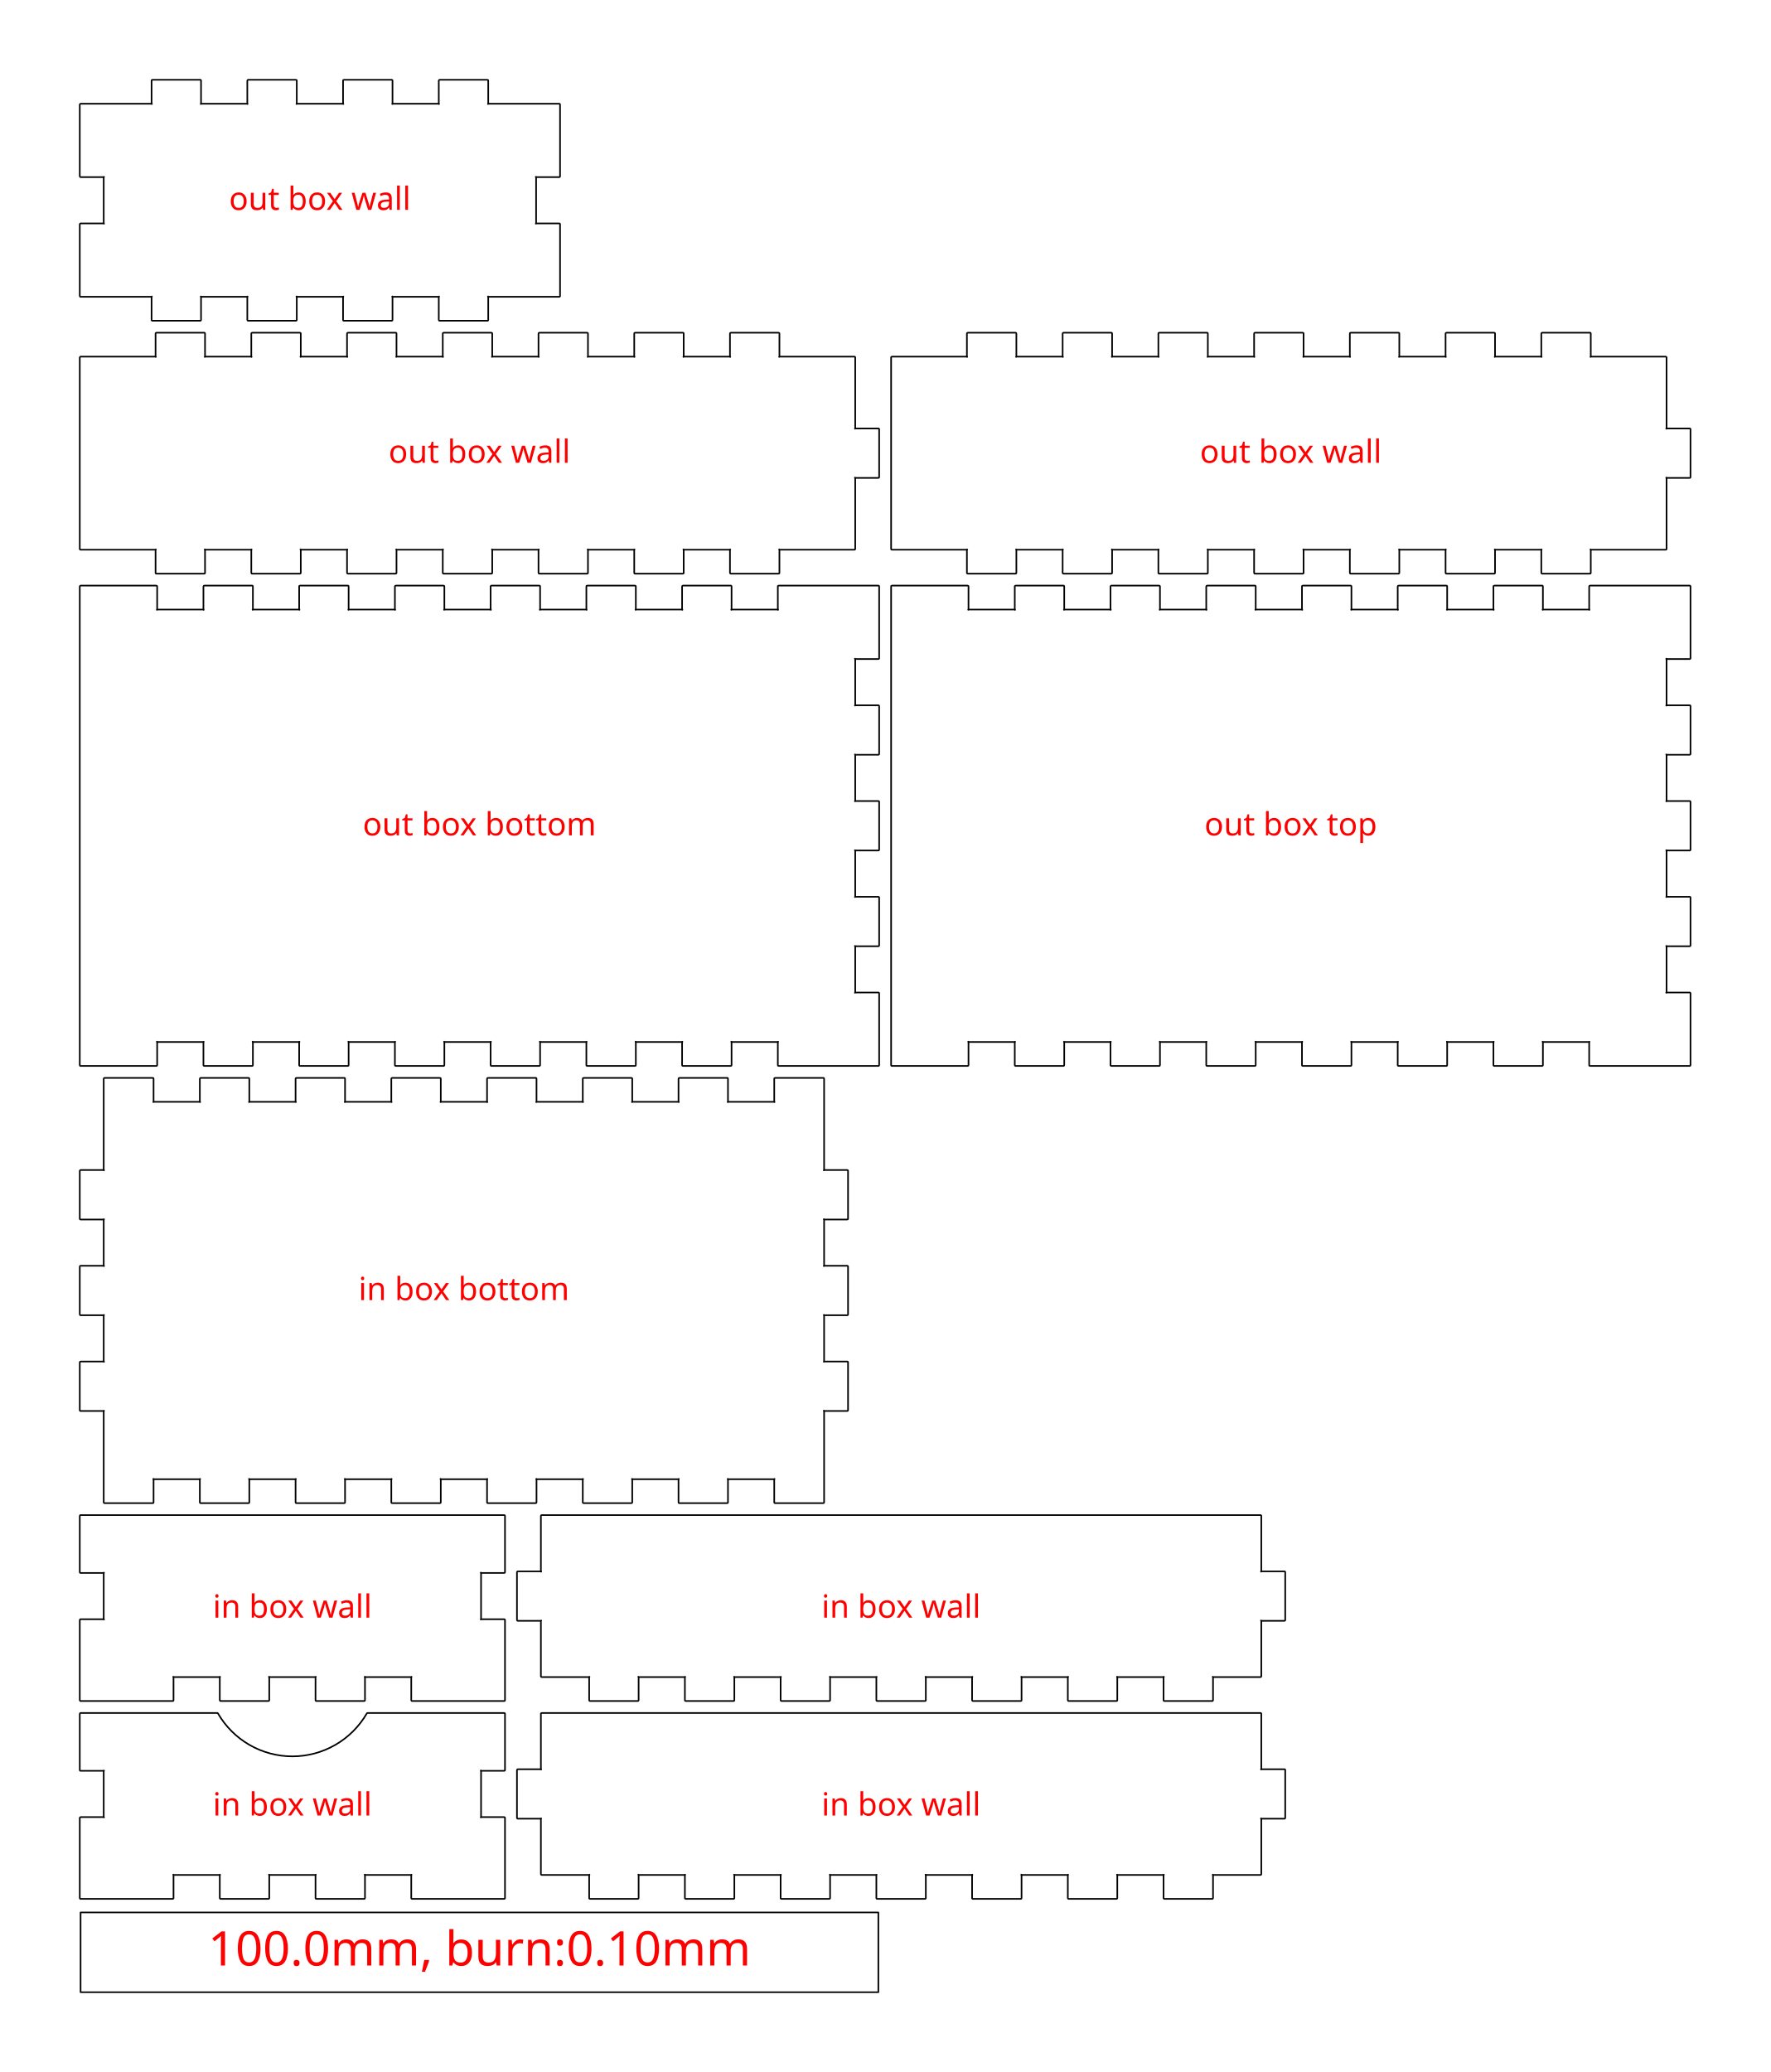
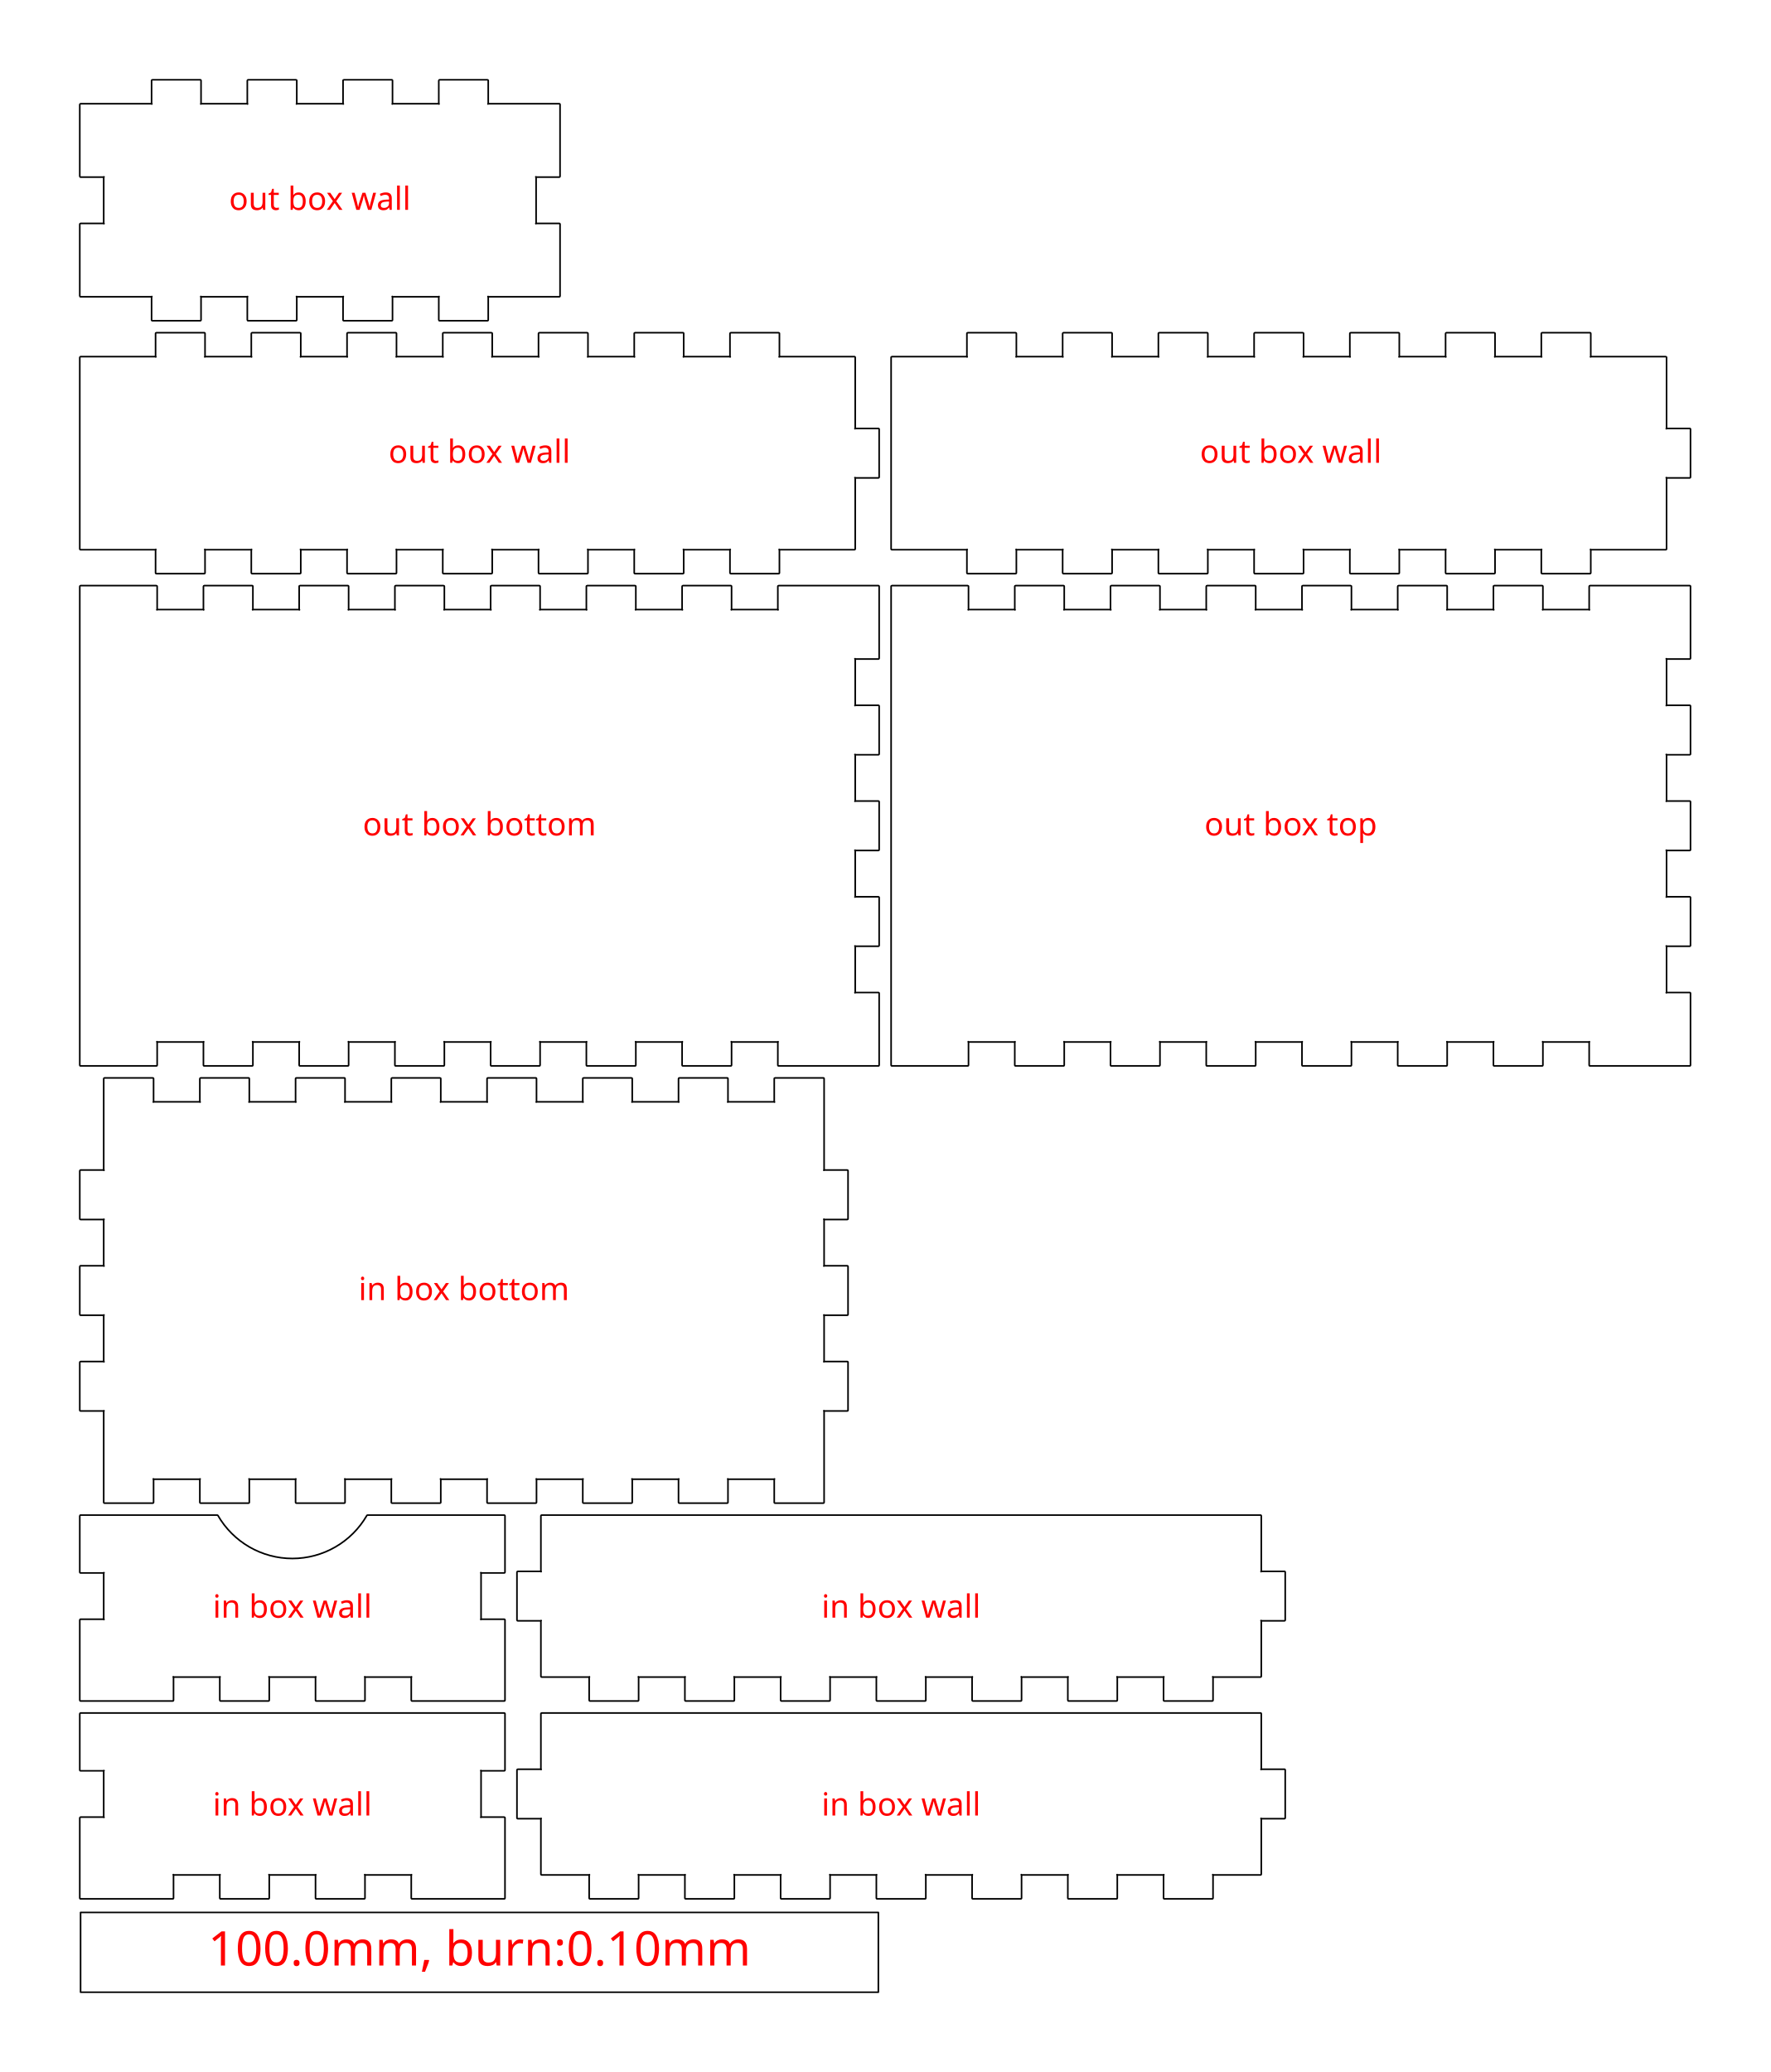
<svg xmlns="http://www.w3.org/2000/svg" height="259.70mm" viewBox="0.0 0.0 221.90 259.70" width="221.90mm">
  <g id="p-0" style="fill:none;stroke-linecap:round;stroke-linejoin:round;">
    <path d="M 10.100 249.700 H 110.100 V 239.700 H 10.100 V 249.700 Z" stroke="rgb(0,0,0)" stroke-width="0.20" />
    <text dominant-baseline="hanging" font-size="6px" style="font-family: sans-serif ; font-weight: normal; font-style: normal; fill: rgb(255,0,0)" text-anchor="middle" transform="matrix( 1.000 0.000 0.000 1.000 60.100 241.700 )">100.0mm, burn:0.10mm</text>
  </g>
  <g id="p-1" style="fill:none;stroke-linecap:round;stroke-linejoin:round;">
    <text dominant-baseline="hanging" font-size="4px" style="font-family: sans-serif ; font-weight: normal; font-style: normal; fill: rgb(255,0,0)" text-anchor="middle" transform="matrix( 1.000 0.000 0.000 1.000 36.650 224.450 )">in box wall</text>
-     <path d="M 13.100 238.000 H 21.650 C 21.705 238.000 21.750 237.955 21.750 237.900 V 235.000 C 21.750 234.900 21.650 235.000 21.750 235.000 H 27.550 C 27.650 235.000 27.550 234.900 27.550 235.000 V 237.900 C 27.550 237.955 27.595 238.000 27.650 238.000 H 33.650 C 33.705 238.000 33.750 237.955 33.750 237.900 V 235.000 C 33.750 234.900 33.650 235.000 33.750 235.000 H 39.550 C 39.650 235.000 39.550 234.900 39.550 235.000 V 237.900 C 39.550 237.955 39.595 238.000 39.650 238.000 H 45.650 C 45.705 238.000 45.750 237.955 45.750 237.900 V 235.000 C 45.750 234.900 45.650 235.000 45.750 235.000 H 51.550 C 51.650 235.000 51.550 234.900 51.550 235.000 V 237.900 C 51.550 237.955 51.595 238.000 51.650 238.000 H 60.200 H 63.200 C 63.255 238.000 63.300 237.955 63.300 237.900 V 234.900 V 227.850 C 63.300 227.795 63.255 227.750 63.200 227.750 H 60.300 C 60.200 227.750 60.300 227.850 60.300 227.750 V 221.950 C 60.300 221.850 60.200 221.950 60.300 221.950 H 63.200 C 63.255 221.950 63.300 221.905 63.300 221.850 V 214.800 C 63.300 214.745 63.255 214.700 63.200 214.700 H 60.200 H 46.070 C 46.034 214.700 46.001 214.719 45.983 214.750 C 45.037 216.388 43.677 217.749 42.039 218.695 C 40.400 219.641 38.542 220.139 36.650 220.139 C 34.758 220.139 32.900 219.641 31.261 218.695 C 29.623 217.749 28.263 216.388 27.317 214.750 C 27.299 214.719 27.266 214.700 27.230 214.700 H 13.100 H 10.100 C 10.045 214.700 10.000 214.745 10.000 214.800 V 221.850 C 10.000 221.905 10.045 221.950 10.100 221.950 H 13.000 C 13.100 221.950 13.000 221.850 13.000 221.950 V 227.750 C 13.000 227.850 13.100 227.750 13.000 227.750 H 10.100 C 10.045 227.750 10.000 227.795 10.000 227.850 V 234.900 V 237.900 C 10.000 237.955 10.045 238.000 10.100 238.000 H 13.100" stroke="rgb(0,0,0)" stroke-width="0.20" />
+     <path d="M 13.100 238.000 H 21.650 C 21.705 238.000 21.750 237.955 21.750 237.900 V 235.000 C 21.750 234.900 21.650 235.000 21.750 235.000 H 27.550 C 27.650 235.000 27.550 234.900 27.550 235.000 V 237.900 C 27.550 237.955 27.595 238.000 27.650 238.000 H 33.650 C 33.705 238.000 33.750 237.955 33.750 237.900 V 235.000 C 33.750 234.900 33.650 235.000 33.750 235.000 H 39.550 C 39.650 235.000 39.550 234.900 39.550 235.000 V 237.900 C 39.550 237.955 39.595 238.000 39.650 238.000 H 45.650 C 45.705 238.000 45.750 237.955 45.750 237.900 V 235.000 C 45.750 234.900 45.650 235.000 45.750 235.000 H 51.550 C 51.650 235.000 51.550 234.900 51.550 235.000 V 237.900 C 51.550 237.955 51.595 238.000 51.650 238.000 H 60.200 H 63.200 C 63.255 238.000 63.300 237.955 63.300 237.900 V 234.900 V 227.850 C 63.300 227.795 63.255 227.750 63.200 227.750 H 60.300 C 60.200 227.750 60.300 227.850 60.300 227.750 V 221.950 C 60.300 221.850 60.200 221.950 60.300 221.950 H 63.200 C 63.255 221.950 63.300 221.905 63.300 221.850 V 214.800 C 63.300 214.745 63.255 214.700 63.200 214.700 H 60.200 H 13.100 H 10.100 C 10.045 214.700 10.000 214.745 10.000 214.800 V 221.850 C 10.000 221.905 10.045 221.950 10.100 221.950 H 13.000 C 13.100 221.950 13.000 221.850 13.000 221.950 V 227.750 C 13.000 227.850 13.100 227.750 13.000 227.750 H 10.100 C 10.045 227.750 10.000 227.795 10.000 227.850 V 234.900 V 237.900 C 10.000 237.955 10.045 238.000 10.100 238.000 H 13.100" stroke="rgb(0,0,0)" stroke-width="0.20" />
  </g>
  <g id="p-2" style="fill:none;stroke-linecap:round;stroke-linejoin:round;">
    <text dominant-baseline="hanging" font-size="4px" style="font-family: sans-serif ; font-weight: normal; font-style: normal; fill: rgb(255,0,0)" text-anchor="middle" transform="matrix( 1.000 0.000 0.000 1.000 112.950 224.450 )">in box wall</text>
    <path d="M 67.900 235.000 H 73.850 C 73.950 235.000 73.850 234.900 73.850 235.000 V 237.900 C 73.850 237.955 73.895 238.000 73.950 238.000 H 79.950 C 80.005 238.000 80.050 237.955 80.050 237.900 V 235.000 C 80.050 234.900 79.950 235.000 80.050 235.000 H 85.850 C 85.950 235.000 85.850 234.900 85.850 235.000 V 237.900 C 85.850 237.955 85.895 238.000 85.950 238.000 H 91.950 C 92.005 238.000 92.050 237.955 92.050 237.900 V 235.000 C 92.050 234.900 91.950 235.000 92.050 235.000 H 97.850 C 97.950 235.000 97.850 234.900 97.850 235.000 V 237.900 C 97.850 237.955 97.895 238.000 97.950 238.000 H 103.950 C 104.005 238.000 104.050 237.955 104.050 237.900 V 235.000 C 104.050 234.900 103.950 235.000 104.050 235.000 H 109.850 C 109.950 235.000 109.850 234.900 109.850 235.000 V 237.900 C 109.850 237.955 109.895 238.000 109.950 238.000 H 115.950 C 116.005 238.000 116.050 237.955 116.050 237.900 V 235.000 C 116.050 234.900 115.950 235.000 116.050 235.000 H 121.850 C 121.950 235.000 121.850 234.900 121.850 235.000 V 237.900 C 121.850 237.955 121.895 238.000 121.950 238.000 H 127.950 C 128.005 238.000 128.050 237.955 128.050 237.900 V 235.000 C 128.050 234.900 127.950 235.000 128.050 235.000 H 133.850 C 133.950 235.000 133.850 234.900 133.850 235.000 V 237.900 C 133.850 237.955 133.895 238.000 133.950 238.000 H 139.950 C 140.005 238.000 140.050 237.955 140.050 237.900 V 235.000 C 140.050 234.900 139.950 235.000 140.050 235.000 H 145.850 C 145.950 235.000 145.850 234.900 145.850 235.000 V 237.900 C 145.850 237.955 145.895 238.000 145.950 238.000 H 151.950 C 152.005 238.000 152.050 237.955 152.050 237.900 V 235.000 C 152.050 234.900 151.950 235.000 152.050 235.000 H 158.000 C 158.055 235.000 158.100 234.955 158.100 234.900 V 227.950 C 158.100 227.850 158.000 227.950 158.100 227.950 H 161.000 C 161.055 227.950 161.100 227.905 161.100 227.850 V 221.850 C 161.100 221.795 161.055 221.750 161.000 221.750 H 158.100 C 158.000 221.750 158.100 221.850 158.100 221.750 V 214.800 C 158.100 214.745 158.055 214.700 158.000 214.700 H 67.900 C 67.845 214.700 67.800 214.745 67.800 214.800 V 221.750 C 67.800 221.850 67.900 221.750 67.800 221.750 H 64.900 C 64.845 221.750 64.800 221.795 64.800 221.850 V 227.850 C 64.800 227.905 64.845 227.950 64.900 227.950 H 67.800 C 67.900 227.950 67.800 227.850 67.800 227.950 V 234.900 C 67.800 234.955 67.845 235.000 67.900 235.000" stroke="rgb(0,0,0)" stroke-width="0.20" />
  </g>
  <g id="p-3" style="fill:none;stroke-linecap:round;stroke-linejoin:round;">
    <text dominant-baseline="hanging" font-size="4px" style="font-family: sans-serif ; font-weight: normal; font-style: normal; fill: rgb(255,0,0)" text-anchor="middle" transform="matrix( 1.000 0.000 0.000 1.000 112.950 199.650 )">in box wall</text>
    <path d="M 67.900 210.200 H 73.850 C 73.950 210.200 73.850 210.100 73.850 210.200 V 213.100 C 73.850 213.155 73.895 213.200 73.950 213.200 H 79.950 C 80.005 213.200 80.050 213.155 80.050 213.100 V 210.200 C 80.050 210.100 79.950 210.200 80.050 210.200 H 85.850 C 85.950 210.200 85.850 210.100 85.850 210.200 V 213.100 C 85.850 213.155 85.895 213.200 85.950 213.200 H 91.950 C 92.005 213.200 92.050 213.155 92.050 213.100 V 210.200 C 92.050 210.100 91.950 210.200 92.050 210.200 H 97.850 C 97.950 210.200 97.850 210.100 97.850 210.200 V 213.100 C 97.850 213.155 97.895 213.200 97.950 213.200 H 103.950 C 104.005 213.200 104.050 213.155 104.050 213.100 V 210.200 C 104.050 210.100 103.950 210.200 104.050 210.200 H 109.850 C 109.950 210.200 109.850 210.100 109.850 210.200 V 213.100 C 109.850 213.155 109.895 213.200 109.950 213.200 H 115.950 C 116.005 213.200 116.050 213.155 116.050 213.100 V 210.200 C 116.050 210.100 115.950 210.200 116.050 210.200 H 121.850 C 121.950 210.200 121.850 210.100 121.850 210.200 V 213.100 C 121.850 213.155 121.895 213.200 121.950 213.200 H 127.950 C 128.005 213.200 128.050 213.155 128.050 213.100 V 210.200 C 128.050 210.100 127.950 210.200 128.050 210.200 H 133.850 C 133.950 210.200 133.850 210.100 133.850 210.200 V 213.100 C 133.850 213.155 133.895 213.200 133.950 213.200 H 139.950 C 140.005 213.200 140.050 213.155 140.050 213.100 V 210.200 C 140.050 210.100 139.950 210.200 140.050 210.200 H 145.850 C 145.950 210.200 145.850 210.100 145.850 210.200 V 213.100 C 145.850 213.155 145.895 213.200 145.950 213.200 H 151.950 C 152.005 213.200 152.050 213.155 152.050 213.100 V 210.200 C 152.050 210.100 151.950 210.200 152.050 210.200 H 158.000 C 158.055 210.200 158.100 210.155 158.100 210.100 V 203.150 C 158.100 203.050 158.000 203.150 158.100 203.150 H 161.000 C 161.055 203.150 161.100 203.105 161.100 203.050 V 197.050 C 161.100 196.995 161.055 196.950 161.000 196.950 H 158.100 C 158.000 196.950 158.100 197.050 158.100 196.950 V 190.000 C 158.100 189.945 158.055 189.900 158.000 189.900 H 67.900 C 67.845 189.900 67.800 189.945 67.800 190.000 V 196.950 C 67.800 197.050 67.900 196.950 67.800 196.950 H 64.900 C 64.845 196.950 64.800 196.995 64.800 197.050 V 203.050 C 64.800 203.105 64.845 203.150 64.900 203.150 H 67.800 C 67.900 203.150 67.800 203.050 67.800 203.150 V 210.100 C 67.800 210.155 67.845 210.200 67.900 210.200" stroke="rgb(0,0,0)" stroke-width="0.20" />
  </g>
  <g id="p-4" style="fill:none;stroke-linecap:round;stroke-linejoin:round;">
    <text dominant-baseline="hanging" font-size="4px" style="font-family: sans-serif ; font-weight: normal; font-style: normal; fill: rgb(255,0,0)" text-anchor="middle" transform="matrix( 1.000 0.000 0.000 1.000 36.650 199.650 )">in box wall</text>
-     <path d="M 13.100 213.200 H 21.650 C 21.705 213.200 21.750 213.155 21.750 213.100 V 210.200 C 21.750 210.100 21.650 210.200 21.750 210.200 H 27.550 C 27.650 210.200 27.550 210.100 27.550 210.200 V 213.100 C 27.550 213.155 27.595 213.200 27.650 213.200 H 33.650 C 33.705 213.200 33.750 213.155 33.750 213.100 V 210.200 C 33.750 210.100 33.650 210.200 33.750 210.200 H 39.550 C 39.650 210.200 39.550 210.100 39.550 210.200 V 213.100 C 39.550 213.155 39.595 213.200 39.650 213.200 H 45.650 C 45.705 213.200 45.750 213.155 45.750 213.100 V 210.200 C 45.750 210.100 45.650 210.200 45.750 210.200 H 51.550 C 51.650 210.200 51.550 210.100 51.550 210.200 V 213.100 C 51.550 213.155 51.595 213.200 51.650 213.200 H 60.200 H 63.200 C 63.255 213.200 63.300 213.155 63.300 213.100 V 210.100 V 203.050 C 63.300 202.995 63.255 202.950 63.200 202.950 H 60.300 C 60.200 202.950 60.300 203.050 60.300 202.950 V 197.150 C 60.300 197.050 60.200 197.150 60.300 197.150 H 63.200 C 63.255 197.150 63.300 197.105 63.300 197.050 V 190.000 C 63.300 189.945 63.255 189.900 63.200 189.900 H 60.200 H 13.100 H 10.100 C 10.045 189.900 10.000 189.945 10.000 190.000 V 197.050 C 10.000 197.105 10.045 197.150 10.100 197.150 H 13.000 C 13.100 197.150 13.000 197.050 13.000 197.150 V 202.950 C 13.000 203.050 13.100 202.950 13.000 202.950 H 10.100 C 10.045 202.950 10.000 202.995 10.000 203.050 V 210.100 V 213.100 C 10.000 213.155 10.045 213.200 10.100 213.200 H 13.100" stroke="rgb(0,0,0)" stroke-width="0.20" />
+     <path d="M 13.100 213.200 H 21.650 C 21.705 213.200 21.750 213.155 21.750 213.100 V 210.200 C 21.750 210.100 21.650 210.200 21.750 210.200 H 27.550 C 27.650 210.200 27.550 210.100 27.550 210.200 V 213.100 C 27.550 213.155 27.595 213.200 27.650 213.200 H 33.650 C 33.705 213.200 33.750 213.155 33.750 213.100 V 210.200 C 33.750 210.100 33.650 210.200 33.750 210.200 H 39.550 C 39.650 210.200 39.550 210.100 39.550 210.200 V 213.100 C 39.550 213.155 39.595 213.200 39.650 213.200 H 45.650 C 45.705 213.200 45.750 213.155 45.750 213.100 V 210.200 C 45.750 210.100 45.650 210.200 45.750 210.200 H 51.550 C 51.650 210.200 51.550 210.100 51.550 210.200 V 213.100 C 51.550 213.155 51.595 213.200 51.650 213.200 H 60.200 H 63.200 C 63.255 213.200 63.300 213.155 63.300 213.100 V 210.100 V 203.050 C 63.300 202.995 63.255 202.950 63.200 202.950 H 60.300 C 60.200 202.950 60.300 203.050 60.300 202.950 V 197.150 C 60.300 197.050 60.200 197.150 60.300 197.150 H 63.200 C 63.255 197.150 63.300 197.105 63.300 197.050 V 190.000 C 63.300 189.945 63.255 189.900 63.200 189.900 H 60.200 H 46.070 C 46.034 189.900 46.001 189.919 45.983 189.950 C 45.037 191.588 43.677 192.949 42.039 193.895 C 40.400 194.841 38.542 195.339 36.650 195.339 C 34.758 195.339 32.900 194.841 31.261 193.895 C 29.623 192.949 28.263 191.588 27.317 189.950 C 27.299 189.919 27.266 189.900 27.230 189.900 H 13.100 H 10.100 C 10.045 189.900 10.000 189.945 10.000 190.000 V 197.050 C 10.000 197.105 10.045 197.150 10.100 197.150 H 13.000 C 13.100 197.150 13.000 197.050 13.000 197.150 V 202.950 C 13.000 203.050 13.100 202.950 13.000 202.950 H 10.100 C 10.045 202.950 10.000 202.995 10.000 203.050 V 210.100 V 213.100 C 10.000 213.155 10.045 213.200 10.100 213.200 H 13.100" stroke="rgb(0,0,0)" stroke-width="0.20" />
  </g>
  <g id="p-5" style="fill:none;stroke-linecap:round;stroke-linejoin:round;">
    <text dominant-baseline="hanging" font-size="4px" style="font-family: sans-serif ; font-weight: normal; font-style: normal; fill: rgb(255,0,0)" text-anchor="middle" transform="matrix( 1.000 0.000 0.000 1.000 58.150 159.850 )">in box bottom</text>
    <path d="M 13.100 188.400 H 19.150 C 19.205 188.400 19.250 188.355 19.250 188.300 V 185.400 C 19.250 185.300 19.150 185.400 19.250 185.400 H 25.050 C 25.150 185.400 25.050 185.300 25.050 185.400 V 188.300 C 25.050 188.355 25.095 188.400 25.150 188.400 H 31.150 C 31.205 188.400 31.250 188.355 31.250 188.300 V 185.400 C 31.250 185.300 31.150 185.400 31.250 185.400 H 37.050 C 37.150 185.400 37.050 185.300 37.050 185.400 V 188.300 C 37.050 188.355 37.095 188.400 37.150 188.400 H 43.150 C 43.205 188.400 43.250 188.355 43.250 188.300 V 185.400 C 43.250 185.300 43.150 185.400 43.250 185.400 H 49.050 C 49.150 185.400 49.050 185.300 49.050 185.400 V 188.300 C 49.050 188.355 49.095 188.400 49.150 188.400 H 55.150 C 55.205 188.400 55.250 188.355 55.250 188.300 V 185.400 C 55.250 185.300 55.150 185.400 55.250 185.400 H 61.050 C 61.150 185.400 61.050 185.300 61.050 185.400 V 188.300 C 61.050 188.355 61.095 188.400 61.150 188.400 H 67.150 C 67.205 188.400 67.250 188.355 67.250 188.300 V 185.400 C 67.250 185.300 67.150 185.400 67.250 185.400 H 73.050 C 73.150 185.400 73.050 185.300 73.050 185.400 V 188.300 C 73.050 188.355 73.095 188.400 73.150 188.400 H 79.150 C 79.205 188.400 79.250 188.355 79.250 188.300 V 185.400 C 79.250 185.300 79.150 185.400 79.250 185.400 H 85.050 C 85.150 185.400 85.050 185.300 85.050 185.400 V 188.300 C 85.050 188.355 85.095 188.400 85.150 188.400 H 91.150 C 91.205 188.400 91.250 188.355 91.250 188.300 V 185.400 C 91.250 185.300 91.150 185.400 91.250 185.400 H 97.050 C 97.150 185.400 97.050 185.300 97.050 185.400 V 188.300 C 97.050 188.355 97.095 188.400 97.150 188.400 H 103.200 C 103.255 188.400 103.300 188.355 103.300 188.300 V 185.300 V 176.850 C 103.300 176.750 103.200 176.850 103.300 176.850 H 106.200 C 106.255 176.850 106.300 176.805 106.300 176.750 V 170.750 C 106.300 170.695 106.255 170.650 106.200 170.650 H 103.300 C 103.200 170.650 103.300 170.750 103.300 170.650 V 164.850 C 103.300 164.750 103.200 164.850 103.300 164.850 H 106.200 C 106.255 164.850 106.300 164.805 106.300 164.750 V 158.750 C 106.300 158.695 106.255 158.650 106.200 158.650 H 103.300 C 103.200 158.650 103.300 158.750 103.300 158.650 V 152.850 C 103.300 152.750 103.200 152.850 103.300 152.850 H 106.200 C 106.255 152.850 106.300 152.805 106.300 152.750 V 146.750 C 106.300 146.695 106.255 146.650 106.200 146.650 H 103.300 C 103.200 146.650 103.300 146.750 103.300 146.650 V 138.200 V 135.200 C 103.300 135.145 103.255 135.100 103.200 135.100 H 97.150 C 97.095 135.100 97.050 135.145 97.050 135.200 V 138.100 C 97.050 138.200 97.150 138.100 97.050 138.100 H 91.250 C 91.150 138.100 91.250 138.200 91.250 138.100 V 135.200 C 91.250 135.145 91.205 135.100 91.150 135.100 H 85.150 C 85.095 135.100 85.050 135.145 85.050 135.200 V 138.100 C 85.050 138.200 85.150 138.100 85.050 138.100 H 79.250 C 79.150 138.100 79.250 138.200 79.250 138.100 V 135.200 C 79.250 135.145 79.205 135.100 79.150 135.100 H 73.150 C 73.095 135.100 73.050 135.145 73.050 135.200 V 138.100 C 73.050 138.200 73.150 138.100 73.050 138.100 H 67.250 C 67.150 138.100 67.250 138.200 67.250 138.100 V 135.200 C 67.250 135.145 67.205 135.100 67.150 135.100 H 61.150 C 61.095 135.100 61.050 135.145 61.050 135.200 V 138.100 C 61.050 138.200 61.150 138.100 61.050 138.100 H 55.250 C 55.150 138.100 55.250 138.200 55.250 138.100 V 135.200 C 55.250 135.145 55.205 135.100 55.150 135.100 H 49.150 C 49.095 135.100 49.050 135.145 49.050 135.200 V 138.100 C 49.050 138.200 49.150 138.100 49.050 138.100 H 43.250 C 43.150 138.100 43.250 138.200 43.250 138.100 V 135.200 C 43.250 135.145 43.205 135.100 43.150 135.100 H 37.150 C 37.095 135.100 37.050 135.145 37.050 135.200 V 138.100 C 37.050 138.200 37.150 138.100 37.050 138.100 H 31.250 C 31.150 138.100 31.250 138.200 31.250 138.100 V 135.200 C 31.250 135.145 31.205 135.100 31.150 135.100 H 25.150 C 25.095 135.100 25.050 135.145 25.050 135.200 V 138.100 C 25.050 138.200 25.150 138.100 25.050 138.100 H 19.250 C 19.150 138.100 19.250 138.200 19.250 138.100 V 135.200 C 19.250 135.145 19.205 135.100 19.150 135.100 H 13.100 C 13.045 135.100 13.000 135.145 13.000 135.200 V 138.200 V 146.650 C 13.000 146.750 13.100 146.650 13.000 146.650 H 10.100 C 10.045 146.650 10.000 146.695 10.000 146.750 V 152.750 C 10.000 152.805 10.045 152.850 10.100 152.850 H 13.000 C 13.100 152.850 13.000 152.750 13.000 152.850 V 158.650 C 13.000 158.750 13.100 158.650 13.000 158.650 H 10.100 C 10.045 158.650 10.000 158.695 10.000 158.750 V 164.750 C 10.000 164.805 10.045 164.850 10.100 164.850 H 13.000 C 13.100 164.850 13.000 164.750 13.000 164.850 V 170.650 C 13.000 170.750 13.100 170.650 13.000 170.650 H 10.100 C 10.045 170.650 10.000 170.695 10.000 170.750 V 176.750 C 10.000 176.805 10.045 176.850 10.100 176.850 H 13.000 C 13.100 176.850 13.000 176.750 13.000 176.850 V 185.300 V 188.300 C 13.000 188.355 13.045 188.400 13.100 188.400" stroke="rgb(0,0,0)" stroke-width="0.20" />
  </g>
  <g id="p-6" style="fill:none;stroke-linecap:round;stroke-linejoin:round;">
    <text dominant-baseline="hanging" font-size="4px" style="font-family: sans-serif ; font-weight: normal; font-style: normal; fill: rgb(255,0,0)" text-anchor="middle" transform="matrix( 1.000 0.000 0.000 1.000 60.100 101.600 )">out box bottom</text>
    <path d="M 10.100 133.600 H 19.600 C 19.655 133.600 19.700 133.555 19.700 133.500 V 130.600 C 19.700 130.500 19.600 130.600 19.700 130.600 H 25.500 C 25.600 130.600 25.500 130.500 25.500 130.600 V 133.500 C 25.500 133.555 25.545 133.600 25.600 133.600 H 31.600 C 31.655 133.600 31.700 133.555 31.700 133.500 V 130.600 C 31.700 130.500 31.600 130.600 31.700 130.600 H 37.500 C 37.600 130.600 37.500 130.500 37.500 130.600 V 133.500 C 37.500 133.555 37.545 133.600 37.600 133.600 H 43.600 C 43.655 133.600 43.700 133.555 43.700 133.500 V 130.600 C 43.700 130.500 43.600 130.600 43.700 130.600 H 49.500 C 49.600 130.600 49.500 130.500 49.500 130.600 V 133.500 C 49.500 133.555 49.545 133.600 49.600 133.600 H 55.600 C 55.655 133.600 55.700 133.555 55.700 133.500 V 130.600 C 55.700 130.500 55.600 130.600 55.700 130.600 H 61.500 C 61.600 130.600 61.500 130.500 61.500 130.600 V 133.500 C 61.500 133.555 61.545 133.600 61.600 133.600 H 67.600 C 67.655 133.600 67.700 133.555 67.700 133.500 V 130.600 C 67.700 130.500 67.600 130.600 67.700 130.600 H 73.500 C 73.600 130.600 73.500 130.500 73.500 130.600 V 133.500 C 73.500 133.555 73.545 133.600 73.600 133.600 H 79.600 C 79.655 133.600 79.700 133.555 79.700 133.500 V 130.600 C 79.700 130.500 79.600 130.600 79.700 130.600 H 85.500 C 85.600 130.600 85.500 130.500 85.500 130.600 V 133.500 C 85.500 133.555 85.545 133.600 85.600 133.600 H 91.600 C 91.655 133.600 91.700 133.555 91.700 133.500 V 130.600 C 91.700 130.500 91.600 130.600 91.700 130.600 H 97.500 C 97.600 130.600 97.500 130.500 97.500 130.600 V 133.500 C 97.500 133.555 97.545 133.600 97.600 133.600 H 107.100 H 110.100 C 110.155 133.600 110.200 133.555 110.200 133.500 V 130.500 V 124.500 C 110.200 124.445 110.155 124.400 110.100 124.400 H 107.200 C 107.100 124.400 107.200 124.500 107.200 124.400 V 118.600 C 107.200 118.500 107.100 118.600 107.200 118.600 H 110.100 C 110.155 118.600 110.200 118.555 110.200 118.500 V 112.500 C 110.200 112.445 110.155 112.400 110.100 112.400 H 107.200 C 107.100 112.400 107.200 112.500 107.200 112.400 V 106.600 C 107.200 106.500 107.100 106.600 107.200 106.600 H 110.100 C 110.155 106.600 110.200 106.555 110.200 106.500 V 100.500 C 110.200 100.445 110.155 100.400 110.100 100.400 H 107.200 C 107.100 100.400 107.200 100.500 107.200 100.400 V 94.600 C 107.200 94.500 107.100 94.600 107.200 94.600 H 110.100 C 110.155 94.600 110.200 94.555 110.200 94.500 V 88.500 C 110.200 88.445 110.155 88.400 110.100 88.400 H 107.200 C 107.100 88.400 107.200 88.500 107.200 88.400 V 82.600 C 107.200 82.500 107.100 82.600 107.200 82.600 H 110.100 C 110.155 82.600 110.200 82.555 110.200 82.500 V 76.500 V 73.500 C 110.200 73.445 110.155 73.400 110.100 73.400 H 107.100 H 97.600 C 97.545 73.400 97.500 73.445 97.500 73.500 V 76.400 C 97.500 76.500 97.600 76.400 97.500 76.400 H 91.700 C 91.600 76.400 91.700 76.500 91.700 76.400 V 73.500 C 91.700 73.445 91.655 73.400 91.600 73.400 H 85.600 C 85.545 73.400 85.500 73.445 85.500 73.500 V 76.400 C 85.500 76.500 85.600 76.400 85.500 76.400 H 79.700 C 79.600 76.400 79.700 76.500 79.700 76.400 V 73.500 C 79.700 73.445 79.655 73.400 79.600 73.400 H 73.600 C 73.545 73.400 73.500 73.445 73.500 73.500 V 76.400 C 73.500 76.500 73.600 76.400 73.500 76.400 H 67.700 C 67.600 76.400 67.700 76.500 67.700 76.400 V 73.500 C 67.700 73.445 67.655 73.400 67.600 73.400 H 61.600 C 61.545 73.400 61.500 73.445 61.500 73.500 V 76.400 C 61.500 76.500 61.600 76.400 61.500 76.400 H 55.700 C 55.600 76.400 55.700 76.500 55.700 76.400 V 73.500 C 55.700 73.445 55.655 73.400 55.600 73.400 H 49.600 C 49.545 73.400 49.500 73.445 49.500 73.500 V 76.400 C 49.500 76.500 49.600 76.400 49.500 76.400 H 43.700 C 43.600 76.400 43.700 76.500 43.700 76.400 V 73.500 C 43.700 73.445 43.655 73.400 43.600 73.400 H 37.600 C 37.545 73.400 37.500 73.445 37.500 73.500 V 76.400 C 37.500 76.500 37.600 76.400 37.500 76.400 H 31.700 C 31.600 76.400 31.700 76.500 31.700 76.400 V 73.500 C 31.700 73.445 31.655 73.400 31.600 73.400 H 25.600 C 25.545 73.400 25.500 73.445 25.500 73.500 V 76.400 C 25.500 76.500 25.600 76.400 25.500 76.400 H 19.700 C 19.600 76.400 19.700 76.500 19.700 76.400 V 73.500 C 19.700 73.445 19.655 73.400 19.600 73.400 H 10.100 C 10.045 73.400 10.000 73.445 10.000 73.500 V 76.500 V 130.500 V 133.500 C 10.000 133.555 10.045 133.600 10.100 133.600" stroke="rgb(0,0,0)" stroke-width="0.20" />
  </g>
  <g id="p-7" style="fill:none;stroke-linecap:round;stroke-linejoin:round;">
    <text dominant-baseline="hanging" font-size="4px" style="font-family: sans-serif ; font-weight: normal; font-style: normal; fill: rgb(255,0,0)" text-anchor="middle" transform="matrix( 1.000 0.000 0.000 1.000 161.800 101.600 )">out box top</text>
    <path d="M 111.800 133.600 H 121.300 C 121.355 133.600 121.400 133.555 121.400 133.500 V 130.600 C 121.400 130.500 121.300 130.600 121.400 130.600 H 127.200 C 127.300 130.600 127.200 130.500 127.200 130.600 V 133.500 C 127.200 133.555 127.245 133.600 127.300 133.600 H 133.300 C 133.355 133.600 133.400 133.555 133.400 133.500 V 130.600 C 133.400 130.500 133.300 130.600 133.400 130.600 H 139.200 C 139.300 130.600 139.200 130.500 139.200 130.600 V 133.500 C 139.200 133.555 139.245 133.600 139.300 133.600 H 145.300 C 145.355 133.600 145.400 133.555 145.400 133.500 V 130.600 C 145.400 130.500 145.300 130.600 145.400 130.600 H 151.200 C 151.300 130.600 151.200 130.500 151.200 130.600 V 133.500 C 151.200 133.555 151.245 133.600 151.300 133.600 H 157.300 C 157.355 133.600 157.400 133.555 157.400 133.500 V 130.600 C 157.400 130.500 157.300 130.600 157.400 130.600 H 163.200 C 163.300 130.600 163.200 130.500 163.200 130.600 V 133.500 C 163.200 133.555 163.245 133.600 163.300 133.600 H 169.300 C 169.355 133.600 169.400 133.555 169.400 133.500 V 130.600 C 169.400 130.500 169.300 130.600 169.400 130.600 H 175.200 C 175.300 130.600 175.200 130.500 175.200 130.600 V 133.500 C 175.200 133.555 175.245 133.600 175.300 133.600 H 181.300 C 181.355 133.600 181.400 133.555 181.400 133.500 V 130.600 C 181.400 130.500 181.300 130.600 181.400 130.600 H 187.200 C 187.300 130.600 187.200 130.500 187.200 130.600 V 133.500 C 187.200 133.555 187.245 133.600 187.300 133.600 H 193.300 C 193.355 133.600 193.400 133.555 193.400 133.500 V 130.600 C 193.400 130.500 193.300 130.600 193.400 130.600 H 199.200 C 199.300 130.600 199.200 130.500 199.200 130.600 V 133.500 C 199.200 133.555 199.245 133.600 199.300 133.600 H 208.800 H 211.800 C 211.855 133.600 211.900 133.555 211.900 133.500 V 130.500 V 124.500 C 211.900 124.445 211.855 124.400 211.800 124.400 H 208.900 C 208.800 124.400 208.900 124.500 208.900 124.400 V 118.600 C 208.900 118.500 208.800 118.600 208.900 118.600 H 211.800 C 211.855 118.600 211.900 118.555 211.900 118.500 V 112.500 C 211.900 112.445 211.855 112.400 211.800 112.400 H 208.900 C 208.800 112.400 208.900 112.500 208.900 112.400 V 106.600 C 208.900 106.500 208.800 106.600 208.900 106.600 H 211.800 C 211.855 106.600 211.900 106.555 211.900 106.500 V 100.500 C 211.900 100.445 211.855 100.400 211.800 100.400 H 208.900 C 208.800 100.400 208.900 100.500 208.900 100.400 V 94.600 C 208.900 94.500 208.800 94.600 208.900 94.600 H 211.800 C 211.855 94.600 211.900 94.555 211.900 94.500 V 88.500 C 211.900 88.445 211.855 88.400 211.800 88.400 H 208.900 C 208.800 88.400 208.900 88.500 208.900 88.400 V 82.600 C 208.900 82.500 208.800 82.600 208.900 82.600 H 211.800 C 211.855 82.600 211.900 82.555 211.900 82.500 V 76.500 V 73.500 C 211.900 73.445 211.855 73.400 211.800 73.400 H 208.800 H 199.300 C 199.245 73.400 199.200 73.445 199.200 73.500 V 76.400 C 199.200 76.500 199.300 76.400 199.200 76.400 H 193.400 C 193.300 76.400 193.400 76.500 193.400 76.400 V 73.500 C 193.400 73.445 193.355 73.400 193.300 73.400 H 187.300 C 187.245 73.400 187.200 73.445 187.200 73.500 V 76.400 C 187.200 76.500 187.300 76.400 187.200 76.400 H 181.400 C 181.300 76.400 181.400 76.500 181.400 76.400 V 73.500 C 181.400 73.445 181.355 73.400 181.300 73.400 H 175.300 C 175.245 73.400 175.200 73.445 175.200 73.500 V 76.400 C 175.200 76.500 175.300 76.400 175.200 76.400 H 169.400 C 169.300 76.400 169.400 76.500 169.400 76.400 V 73.500 C 169.400 73.445 169.355 73.400 169.300 73.400 H 163.300 C 163.245 73.400 163.200 73.445 163.200 73.500 V 76.400 C 163.200 76.500 163.300 76.400 163.200 76.400 H 157.400 C 157.300 76.400 157.400 76.500 157.400 76.400 V 73.500 C 157.400 73.445 157.355 73.400 157.300 73.400 H 151.300 C 151.245 73.400 151.200 73.445 151.200 73.500 V 76.400 C 151.200 76.500 151.300 76.400 151.200 76.400 H 145.400 C 145.300 76.400 145.400 76.500 145.400 76.400 V 73.500 C 145.400 73.445 145.355 73.400 145.300 73.400 H 139.300 C 139.245 73.400 139.200 73.445 139.200 73.500 V 76.400 C 139.200 76.500 139.300 76.400 139.200 76.400 H 133.400 C 133.300 76.400 133.400 76.500 133.400 76.400 V 73.500 C 133.400 73.445 133.355 73.400 133.300 73.400 H 127.300 C 127.245 73.400 127.200 73.445 127.200 73.500 V 76.400 C 127.200 76.500 127.300 76.400 127.200 76.400 H 121.400 C 121.300 76.400 121.400 76.500 121.400 76.400 V 73.500 C 121.400 73.445 121.355 73.400 121.300 73.400 H 111.800 C 111.745 73.400 111.700 73.445 111.700 73.500 V 76.500 V 130.500 V 133.500 C 111.700 133.555 111.745 133.600 111.800 133.600" stroke="rgb(0,0,0)" stroke-width="0.20" />
  </g>
  <g id="p-8" style="fill:none;stroke-linecap:round;stroke-linejoin:round;">
    <text dominant-baseline="hanging" font-size="4px" style="font-family: sans-serif ; font-weight: normal; font-style: normal; fill: rgb(255,0,0)" text-anchor="middle" transform="matrix( 1.000 0.000 0.000 1.000 161.800 54.900 )">out box wall</text>
    <path d="M 111.800 68.900 H 121.200 C 121.300 68.900 121.200 68.800 121.200 68.900 V 71.800 C 121.200 71.855 121.245 71.900 121.300 71.900 H 127.300 C 127.355 71.900 127.400 71.855 127.400 71.800 V 68.900 C 127.400 68.800 127.300 68.900 127.400 68.900 H 133.200 C 133.300 68.900 133.200 68.800 133.200 68.900 V 71.800 C 133.200 71.855 133.245 71.900 133.300 71.900 H 139.300 C 139.355 71.900 139.400 71.855 139.400 71.800 V 68.900 C 139.400 68.800 139.300 68.900 139.400 68.900 H 145.200 C 145.300 68.900 145.200 68.800 145.200 68.900 V 71.800 C 145.200 71.855 145.245 71.900 145.300 71.900 H 151.300 C 151.355 71.900 151.400 71.855 151.400 71.800 V 68.900 C 151.400 68.800 151.300 68.900 151.400 68.900 H 157.200 C 157.300 68.900 157.200 68.800 157.200 68.900 V 71.800 C 157.200 71.855 157.245 71.900 157.300 71.900 H 163.300 C 163.355 71.900 163.400 71.855 163.400 71.800 V 68.900 C 163.400 68.800 163.300 68.900 163.400 68.900 H 169.200 C 169.300 68.900 169.200 68.800 169.200 68.900 V 71.800 C 169.200 71.855 169.245 71.900 169.300 71.900 H 175.300 C 175.355 71.900 175.400 71.855 175.400 71.800 V 68.900 C 175.400 68.800 175.300 68.900 175.400 68.900 H 181.200 C 181.300 68.900 181.200 68.800 181.200 68.900 V 71.800 C 181.200 71.855 181.245 71.900 181.300 71.900 H 187.300 C 187.355 71.900 187.400 71.855 187.400 71.800 V 68.900 C 187.400 68.800 187.300 68.900 187.400 68.900 H 193.200 C 193.300 68.900 193.200 68.800 193.200 68.900 V 71.800 C 193.200 71.855 193.245 71.900 193.300 71.900 H 199.300 C 199.355 71.900 199.400 71.855 199.400 71.800 V 68.900 C 199.400 68.800 199.300 68.900 199.400 68.900 H 208.800 C 208.855 68.900 208.900 68.855 208.900 68.800 V 59.900 C 208.900 59.800 208.800 59.900 208.900 59.900 H 211.800 C 211.855 59.900 211.900 59.855 211.900 59.800 V 53.800 C 211.900 53.745 211.855 53.700 211.800 53.700 H 208.900 C 208.800 53.700 208.900 53.800 208.900 53.700 V 44.800 C 208.900 44.745 208.855 44.700 208.800 44.700 H 199.400 C 199.300 44.700 199.400 44.800 199.400 44.700 V 41.800 C 199.400 41.745 199.355 41.700 199.300 41.700 H 193.300 C 193.245 41.700 193.200 41.745 193.200 41.800 V 44.700 C 193.200 44.800 193.300 44.700 193.200 44.700 H 187.400 C 187.300 44.700 187.400 44.800 187.400 44.700 V 41.800 C 187.400 41.745 187.355 41.700 187.300 41.700 H 181.300 C 181.245 41.700 181.200 41.745 181.200 41.800 V 44.700 C 181.200 44.800 181.300 44.700 181.200 44.700 H 175.400 C 175.300 44.700 175.400 44.800 175.400 44.700 V 41.800 C 175.400 41.745 175.355 41.700 175.300 41.700 H 169.300 C 169.245 41.700 169.200 41.745 169.200 41.800 V 44.700 C 169.200 44.800 169.300 44.700 169.200 44.700 H 163.400 C 163.300 44.700 163.400 44.800 163.400 44.700 V 41.800 C 163.400 41.745 163.355 41.700 163.300 41.700 H 157.300 C 157.245 41.700 157.200 41.745 157.200 41.800 V 44.700 C 157.200 44.800 157.300 44.700 157.200 44.700 H 151.400 C 151.300 44.700 151.400 44.800 151.400 44.700 V 41.800 C 151.400 41.745 151.355 41.700 151.300 41.700 H 145.300 C 145.245 41.700 145.200 41.745 145.200 41.800 V 44.700 C 145.200 44.800 145.300 44.700 145.200 44.700 H 139.400 C 139.300 44.700 139.400 44.800 139.400 44.700 V 41.800 C 139.400 41.745 139.355 41.700 139.300 41.700 H 133.300 C 133.245 41.700 133.200 41.745 133.200 41.800 V 44.700 C 133.200 44.800 133.300 44.700 133.200 44.700 H 127.400 C 127.300 44.700 127.400 44.800 127.400 44.700 V 41.800 C 127.400 41.745 127.355 41.700 127.300 41.700 H 121.300 C 121.245 41.700 121.200 41.745 121.200 41.800 V 44.700 C 121.200 44.800 121.300 44.700 121.200 44.700 H 111.800 C 111.745 44.700 111.700 44.745 111.700 44.800 V 68.800 C 111.700 68.855 111.745 68.900 111.800 68.900" stroke="rgb(0,0,0)" stroke-width="0.20" />
  </g>
  <g id="p-9" style="fill:none;stroke-linecap:round;stroke-linejoin:round;">
    <text dominant-baseline="hanging" font-size="4px" style="font-family: sans-serif ; font-weight: normal; font-style: normal; fill: rgb(255,0,0)" text-anchor="middle" transform="matrix( 1.000 0.000 0.000 1.000 60.100 54.900 )">out box wall</text>
    <path d="M 10.100 68.900 H 19.500 C 19.600 68.900 19.500 68.800 19.500 68.900 V 71.800 C 19.500 71.855 19.545 71.900 19.600 71.900 H 25.600 C 25.655 71.900 25.700 71.855 25.700 71.800 V 68.900 C 25.700 68.800 25.600 68.900 25.700 68.900 H 31.500 C 31.600 68.900 31.500 68.800 31.500 68.900 V 71.800 C 31.500 71.855 31.545 71.900 31.600 71.900 H 37.600 C 37.655 71.900 37.700 71.855 37.700 71.800 V 68.900 C 37.700 68.800 37.600 68.900 37.700 68.900 H 43.500 C 43.600 68.900 43.500 68.800 43.500 68.900 V 71.800 C 43.500 71.855 43.545 71.900 43.600 71.900 H 49.600 C 49.655 71.900 49.700 71.855 49.700 71.800 V 68.900 C 49.700 68.800 49.600 68.900 49.700 68.900 H 55.500 C 55.600 68.900 55.500 68.800 55.500 68.900 V 71.800 C 55.500 71.855 55.545 71.900 55.600 71.900 H 61.600 C 61.655 71.900 61.700 71.855 61.700 71.800 V 68.900 C 61.700 68.800 61.600 68.900 61.700 68.900 H 67.500 C 67.600 68.900 67.500 68.800 67.500 68.900 V 71.800 C 67.500 71.855 67.545 71.900 67.600 71.900 H 73.600 C 73.655 71.900 73.700 71.855 73.700 71.800 V 68.900 C 73.700 68.800 73.600 68.900 73.700 68.900 H 79.500 C 79.600 68.900 79.500 68.800 79.500 68.900 V 71.800 C 79.500 71.855 79.545 71.900 79.600 71.900 H 85.600 C 85.655 71.900 85.700 71.855 85.700 71.800 V 68.900 C 85.700 68.800 85.600 68.900 85.700 68.900 H 91.500 C 91.600 68.900 91.500 68.800 91.500 68.900 V 71.800 C 91.500 71.855 91.545 71.900 91.600 71.900 H 97.600 C 97.655 71.900 97.700 71.855 97.700 71.800 V 68.900 C 97.700 68.800 97.600 68.900 97.700 68.900 H 107.100 C 107.155 68.900 107.200 68.855 107.200 68.800 V 59.900 C 107.200 59.800 107.100 59.900 107.200 59.900 H 110.100 C 110.155 59.900 110.200 59.855 110.200 59.800 V 53.800 C 110.200 53.745 110.155 53.700 110.100 53.700 H 107.200 C 107.100 53.700 107.200 53.800 107.200 53.700 V 44.800 C 107.200 44.745 107.155 44.700 107.100 44.700 H 97.700 C 97.600 44.700 97.700 44.800 97.700 44.700 V 41.800 C 97.700 41.745 97.655 41.700 97.600 41.700 H 91.600 C 91.545 41.700 91.500 41.745 91.500 41.800 V 44.700 C 91.500 44.800 91.600 44.700 91.500 44.700 H 85.700 C 85.600 44.700 85.700 44.800 85.700 44.700 V 41.800 C 85.700 41.745 85.655 41.700 85.600 41.700 H 79.600 C 79.545 41.700 79.500 41.745 79.500 41.800 V 44.700 C 79.500 44.800 79.600 44.700 79.500 44.700 H 73.700 C 73.600 44.700 73.700 44.800 73.700 44.700 V 41.800 C 73.700 41.745 73.655 41.700 73.600 41.700 H 67.600 C 67.545 41.700 67.500 41.745 67.500 41.800 V 44.700 C 67.500 44.800 67.600 44.700 67.500 44.700 H 61.700 C 61.600 44.700 61.700 44.800 61.700 44.700 V 41.800 C 61.700 41.745 61.655 41.700 61.600 41.700 H 55.600 C 55.545 41.700 55.500 41.745 55.500 41.800 V 44.700 C 55.500 44.800 55.600 44.700 55.500 44.700 H 49.700 C 49.600 44.700 49.700 44.800 49.700 44.700 V 41.800 C 49.700 41.745 49.655 41.700 49.600 41.700 H 43.600 C 43.545 41.700 43.500 41.745 43.500 41.800 V 44.700 C 43.500 44.800 43.600 44.700 43.500 44.700 H 37.700 C 37.600 44.700 37.700 44.800 37.700 44.700 V 41.800 C 37.700 41.745 37.655 41.700 37.600 41.700 H 31.600 C 31.545 41.700 31.500 41.745 31.500 41.800 V 44.700 C 31.500 44.800 31.600 44.700 31.500 44.700 H 25.700 C 25.600 44.700 25.700 44.800 25.700 44.700 V 41.800 C 25.700 41.745 25.655 41.700 25.600 41.700 H 19.600 C 19.545 41.700 19.500 41.745 19.500 41.800 V 44.700 C 19.500 44.800 19.600 44.700 19.500 44.700 H 10.100 C 10.045 44.700 10.000 44.745 10.000 44.800 V 68.800 C 10.000 68.855 10.045 68.900 10.100 68.900" stroke="rgb(0,0,0)" stroke-width="0.20" />
  </g>
  <g id="p-10" style="fill:none;stroke-linecap:round;stroke-linejoin:round;">
    <text dominant-baseline="hanging" font-size="4px" style="font-family: sans-serif ; font-weight: normal; font-style: normal; fill: rgb(255,0,0)" text-anchor="middle" transform="matrix( 1.000 0.000 0.000 1.000 40.100 23.200 )">out box wall</text>
    <path d="M 13.100 37.200 H 19.000 C 19.100 37.200 19.000 37.100 19.000 37.200 V 40.100 C 19.000 40.155 19.045 40.200 19.100 40.200 H 25.100 C 25.155 40.200 25.200 40.155 25.200 40.100 V 37.200 C 25.200 37.100 25.100 37.200 25.200 37.200 H 31.000 C 31.100 37.200 31.000 37.100 31.000 37.200 V 40.100 C 31.000 40.155 31.045 40.200 31.100 40.200 H 37.100 C 37.155 40.200 37.200 40.155 37.200 40.100 V 37.200 C 37.200 37.100 37.100 37.200 37.200 37.200 H 43.000 C 43.100 37.200 43.000 37.100 43.000 37.200 V 40.100 C 43.000 40.155 43.045 40.200 43.100 40.200 H 49.100 C 49.155 40.200 49.200 40.155 49.200 40.100 V 37.200 C 49.200 37.100 49.100 37.200 49.200 37.200 H 55.000 C 55.100 37.200 55.000 37.100 55.000 37.200 V 40.100 C 55.000 40.155 55.045 40.200 55.100 40.200 H 61.100 C 61.155 40.200 61.200 40.155 61.200 40.100 V 37.200 C 61.200 37.100 61.100 37.200 61.200 37.200 H 67.100 H 70.100 C 70.155 37.200 70.200 37.155 70.200 37.100 V 28.100 C 70.200 28.045 70.155 28.000 70.100 28.000 H 67.200 C 67.100 28.000 67.200 28.100 67.200 28.000 V 22.200 C 67.200 22.100 67.100 22.200 67.200 22.200 H 70.100 C 70.155 22.200 70.200 22.155 70.200 22.100 V 13.100 C 70.200 13.045 70.155 13.000 70.100 13.000 H 67.100 H 61.200 C 61.100 13.000 61.200 13.100 61.200 13.000 V 10.100 C 61.200 10.045 61.155 10.000 61.100 10.000 H 55.100 C 55.045 10.000 55.000 10.045 55.000 10.100 V 13.000 C 55.000 13.100 55.100 13.000 55.000 13.000 H 49.200 C 49.100 13.000 49.200 13.100 49.200 13.000 V 10.100 C 49.200 10.045 49.155 10.000 49.100 10.000 H 43.100 C 43.045 10.000 43.000 10.045 43.000 10.100 V 13.000 C 43.000 13.100 43.100 13.000 43.000 13.000 H 37.200 C 37.100 13.000 37.200 13.100 37.200 13.000 V 10.100 C 37.200 10.045 37.155 10.000 37.100 10.000 H 31.100 C 31.045 10.000 31.000 10.045 31.000 10.100 V 13.000 C 31.000 13.100 31.100 13.000 31.000 13.000 H 25.200 C 25.100 13.000 25.200 13.100 25.200 13.000 V 10.100 C 25.200 10.045 25.155 10.000 25.100 10.000 H 19.100 C 19.045 10.000 19.000 10.045 19.000 10.100 V 13.000 C 19.000 13.100 19.100 13.000 19.000 13.000 H 13.100 H 10.100 C 10.045 13.000 10.000 13.045 10.000 13.100 V 22.100 C 10.000 22.155 10.045 22.200 10.100 22.200 H 13.000 C 13.100 22.200 13.000 22.100 13.000 22.200 V 28.000 C 13.000 28.100 13.100 28.000 13.000 28.000 H 10.100 C 10.045 28.000 10.000 28.045 10.000 28.100 V 37.100 C 10.000 37.155 10.045 37.200 10.100 37.200 H 13.100" stroke="rgb(0,0,0)" stroke-width="0.20" />
  </g>
</svg>
